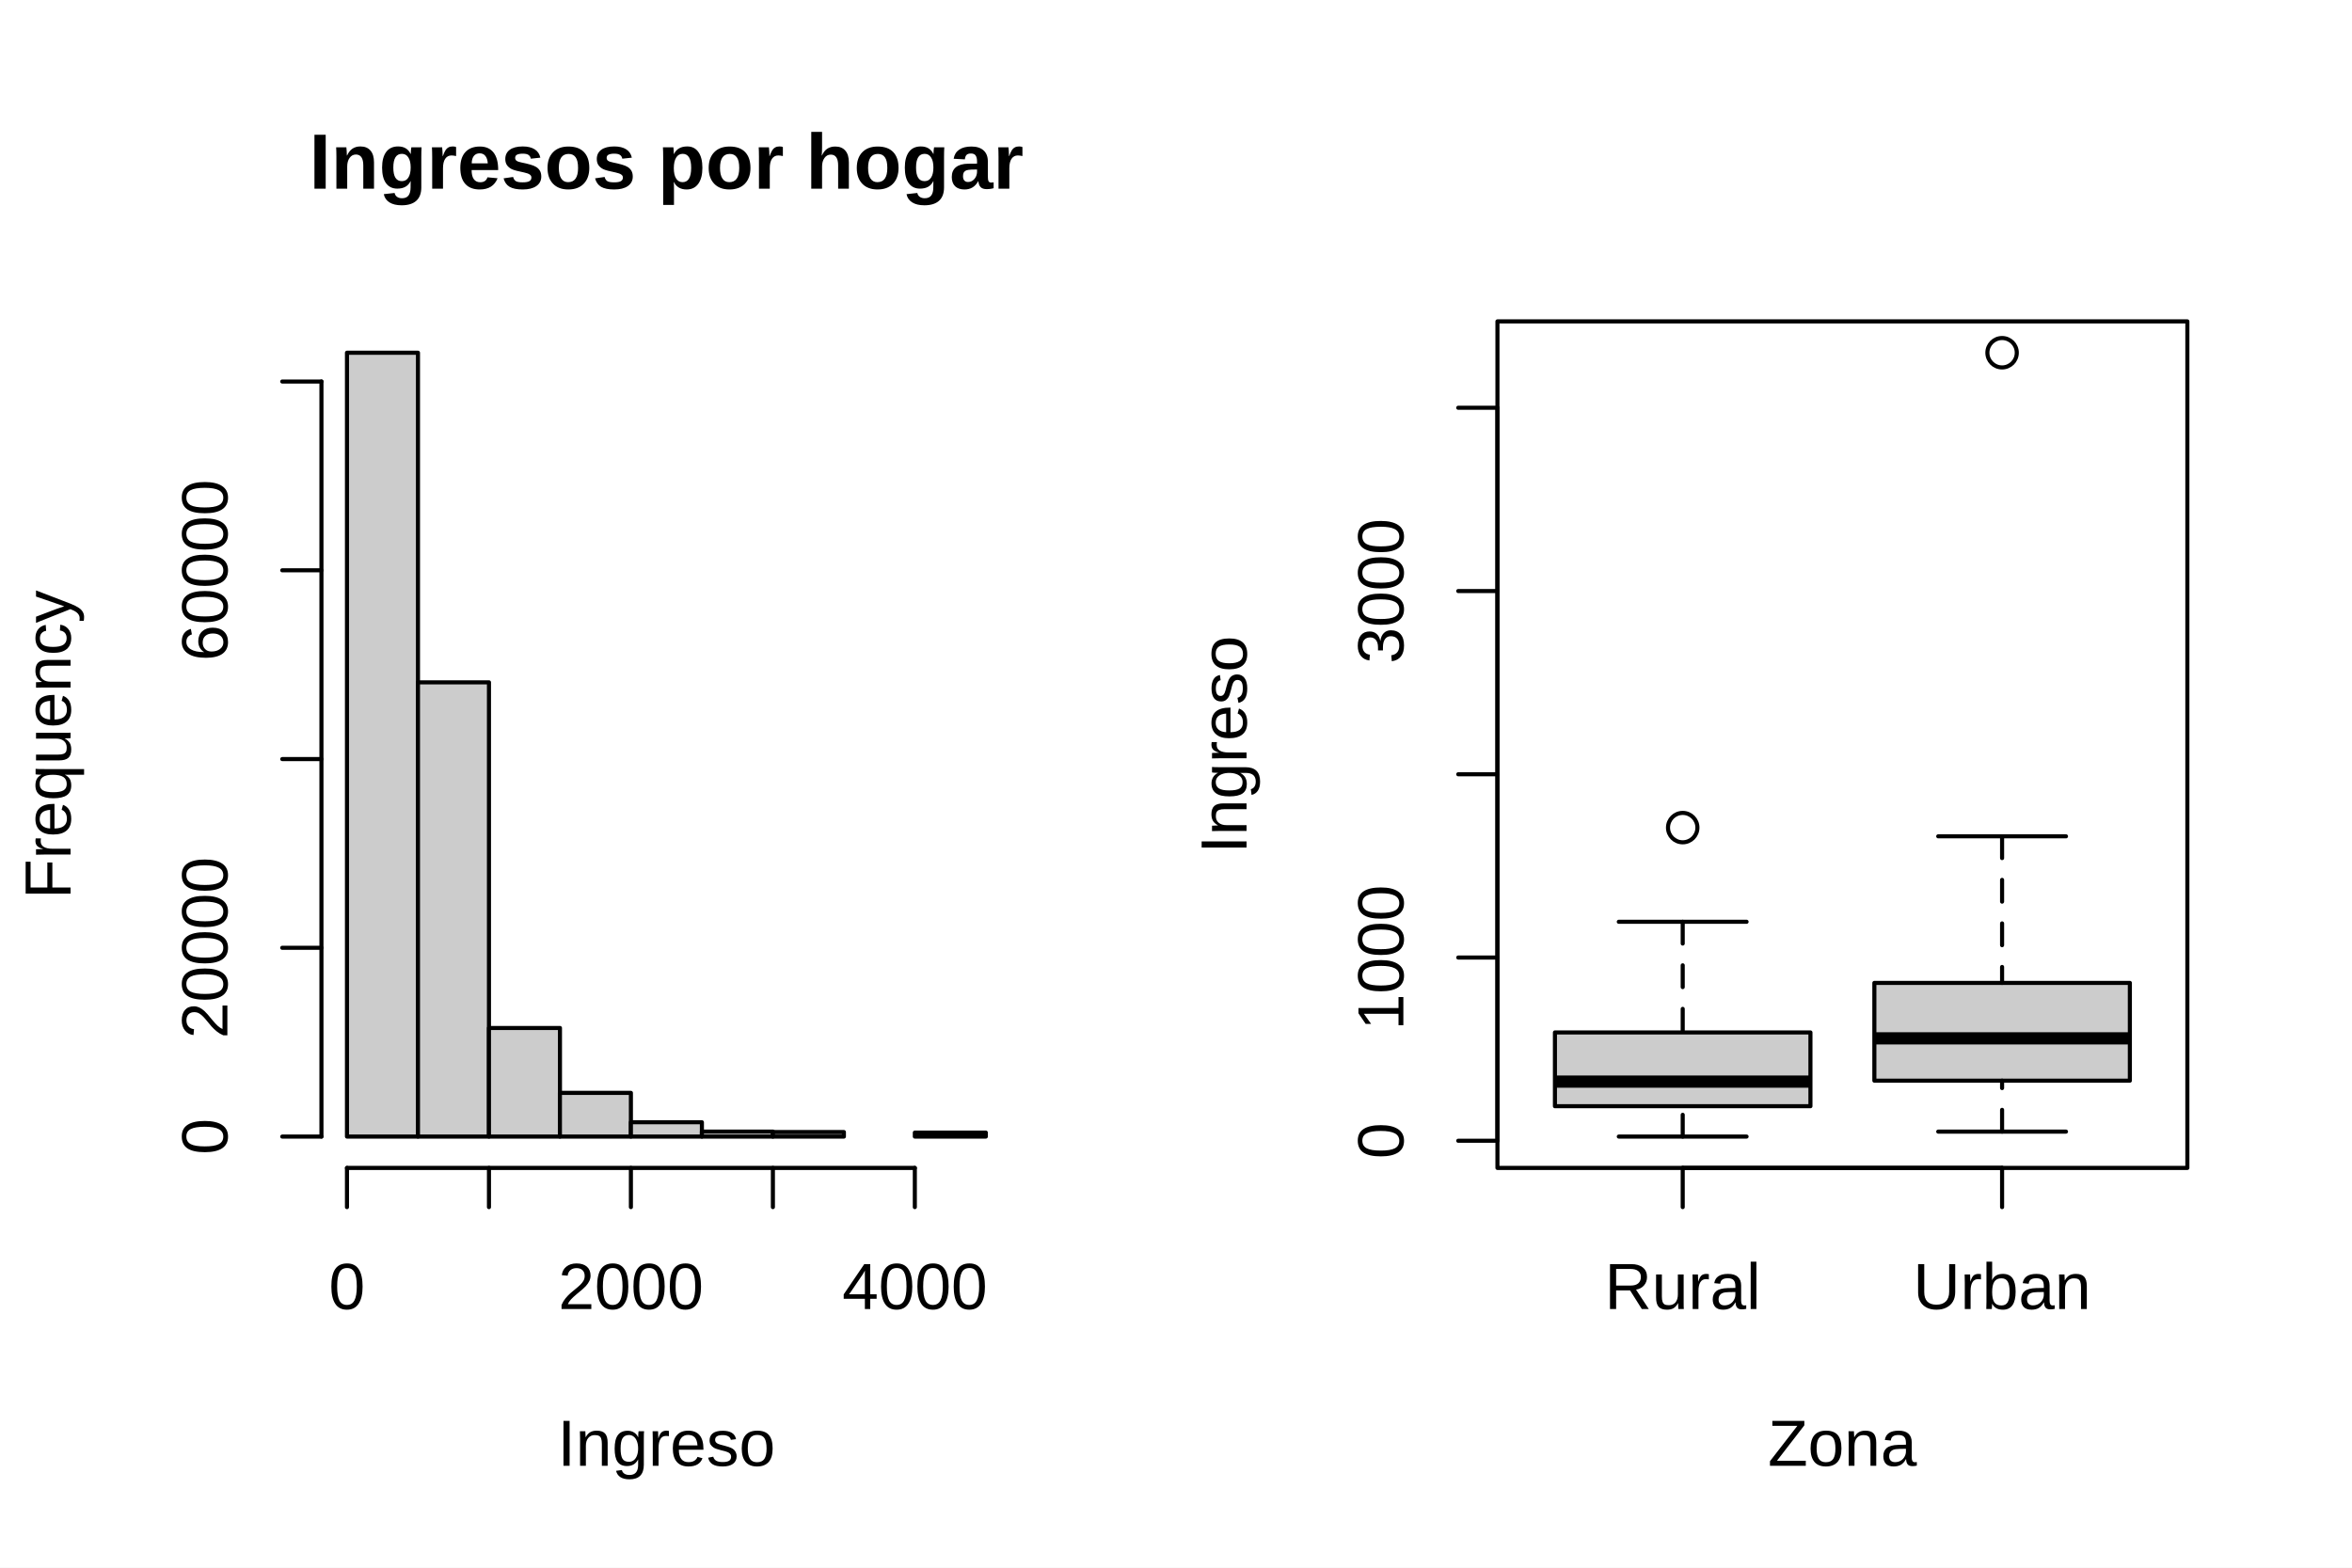
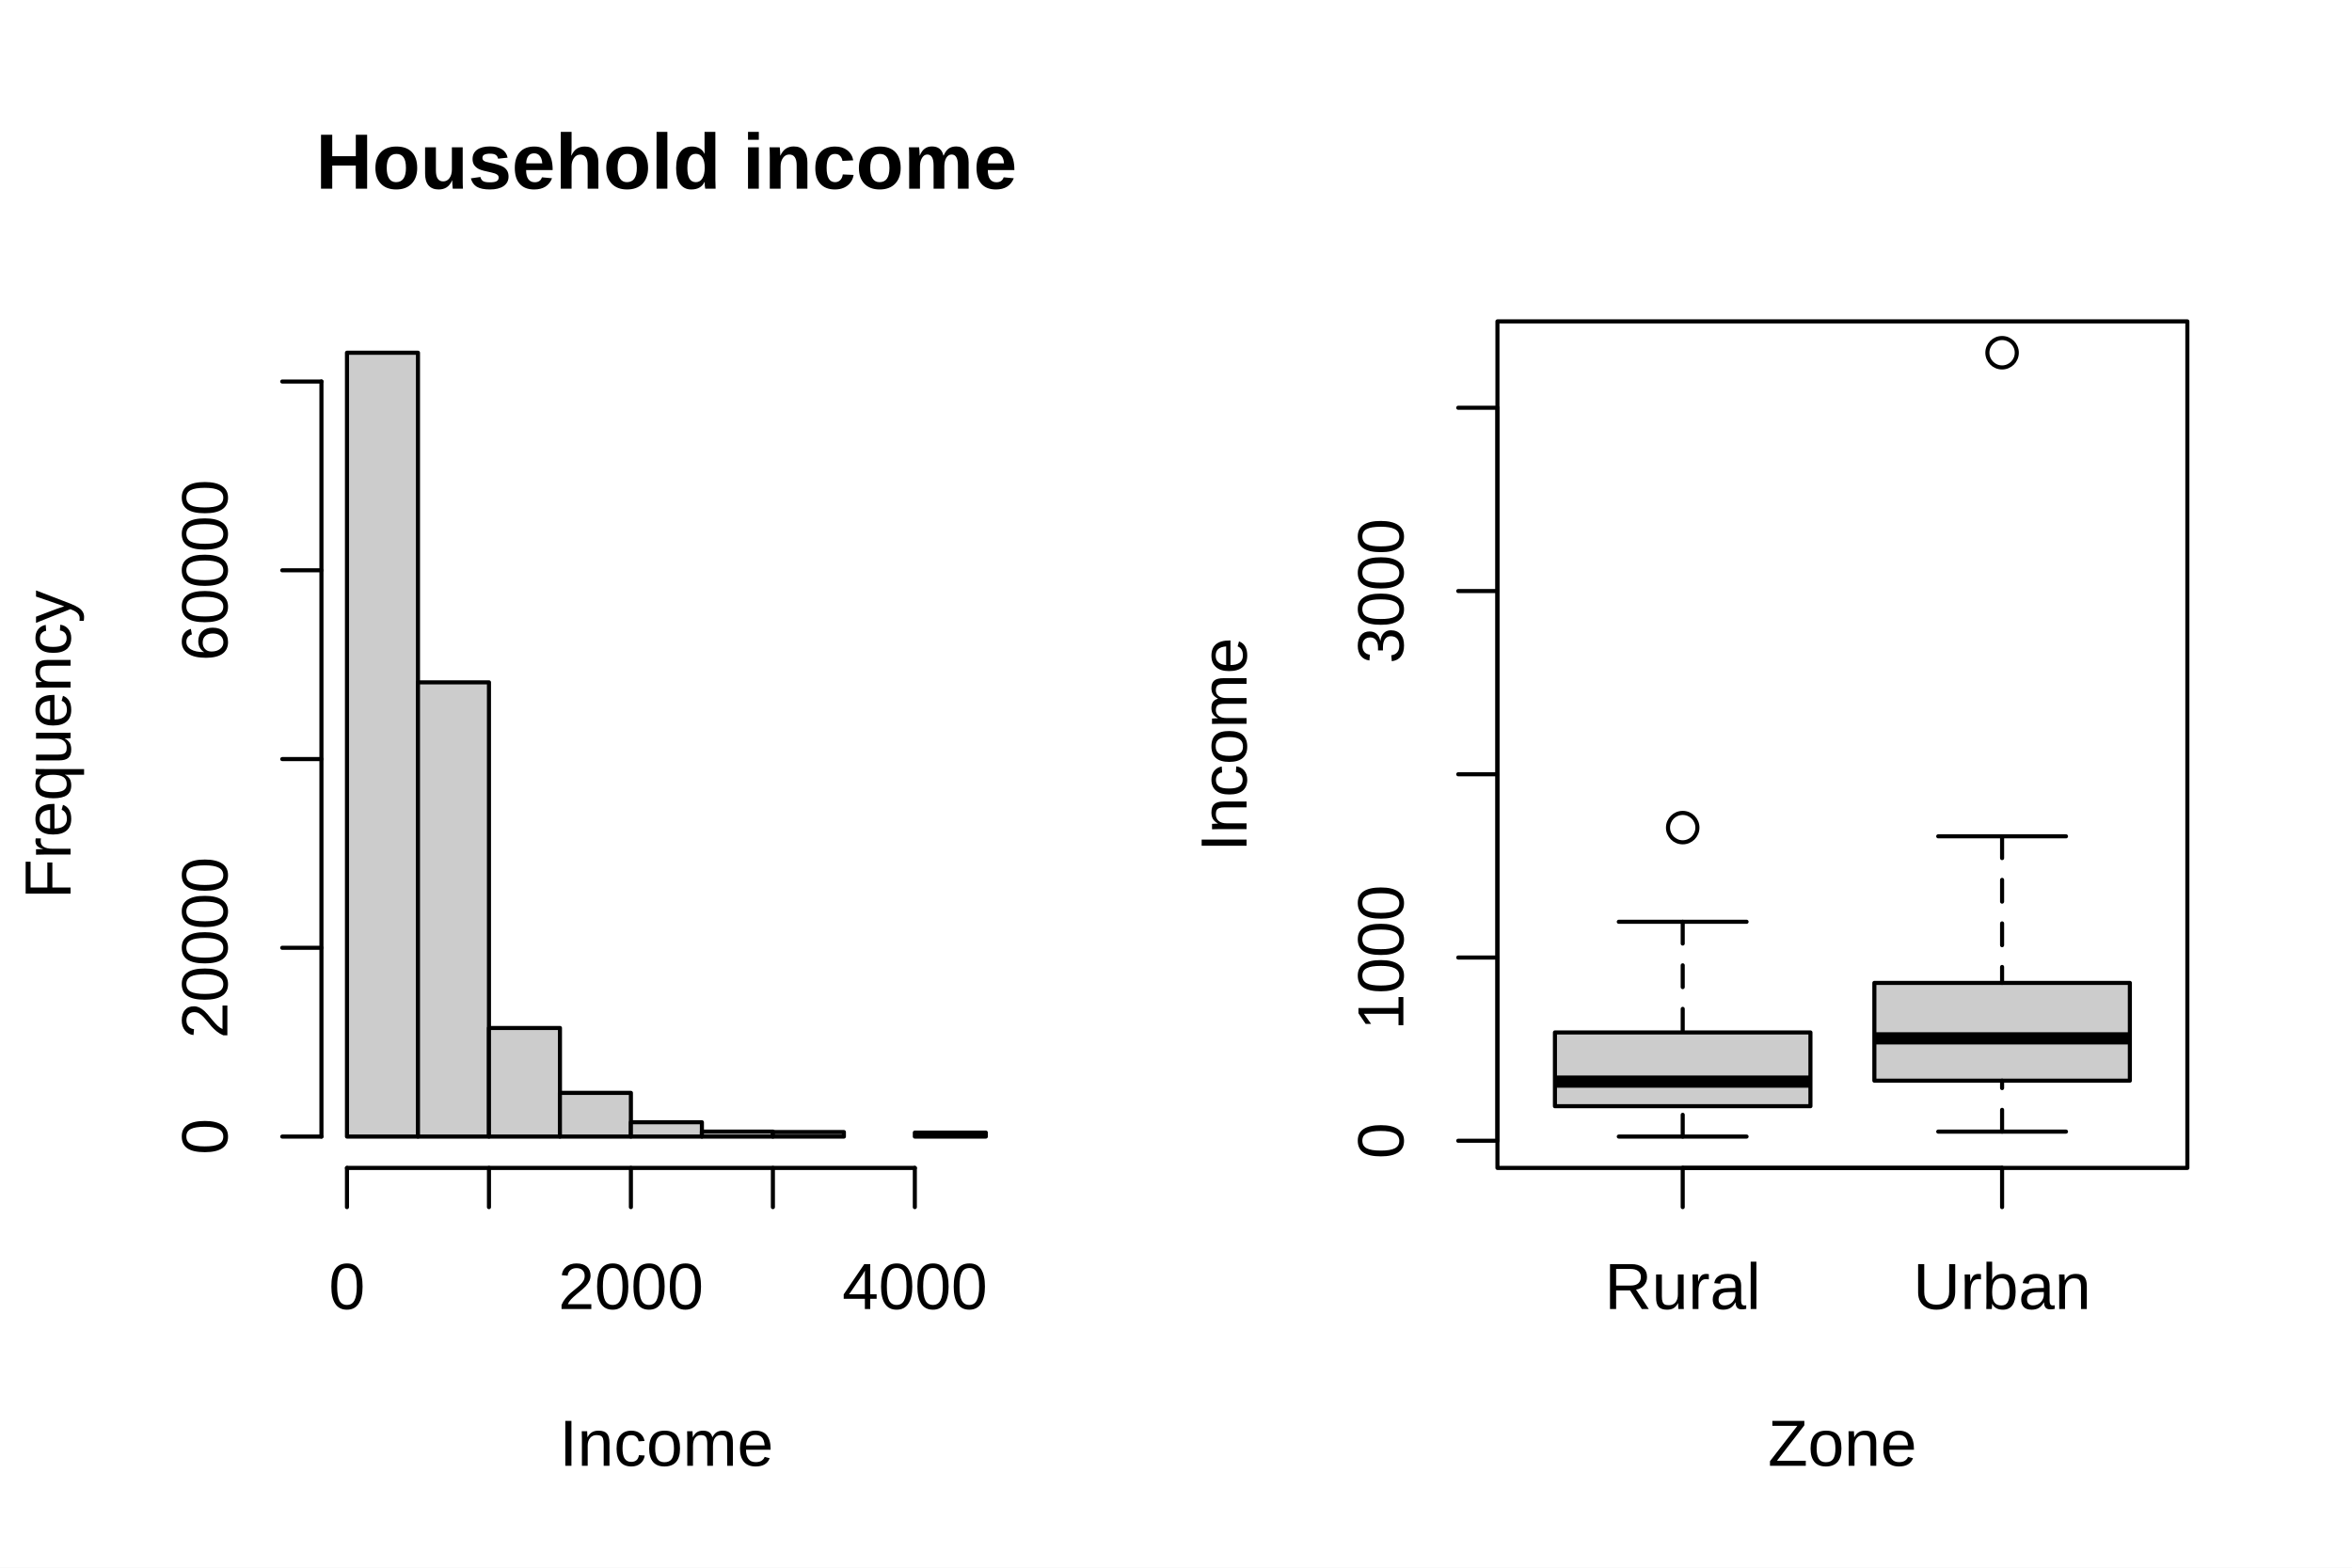
<svg xmlns="http://www.w3.org/2000/svg" width="432.00pt" height="288.00pt" viewBox="0 0 432.00 288.00">
  <g class="svglite">
    <defs>
      <style type="text/css">
    .svglite line, .svglite polyline, .svglite polygon, .svglite path, .svglite rect, .svglite circle {
      fill: none;
      stroke: #000000;
      stroke-linecap: round;
      stroke-linejoin: round;
      stroke-miterlimit: 10.00;
    }
    .svglite text {
      white-space: pre;
    }
    .svglite g.glyphgroup path {
      fill: inherit;
      stroke: none;
    }
  </style>
    </defs>
    <rect width="100%" height="100%" style="stroke: none; fill: #FFFFFF;" />
    <defs>
      <clipPath id="cpMC4wMHw0MzIuMDB8MC4wMHwyODguMDA=">
        <rect x="0.00" y="0.00" width="432.00" height="288.00" />
      </clipPath>
    </defs>
    <g clip-path="url(#cpMC4wMHw0MzIuMDB8MC4wMHwyODguMDA=)">
</g>
    <defs>
      <clipPath id="cpMC4wMHwyMTYuMDB8MC4wMHwyODguMDA=">
        <rect x="0.00" y="0.00" width="216.00" height="288.00" />
      </clipPath>
    </defs>
    <g clip-path="url(#cpMC4wMHwyMTYuMDB8MC4wMHwyODguMDA=)">
-       <text x="122.40" y="34.67" text-anchor="middle" style="font-size: 14.40px; font-weight: bold; font-family: &quot;Arial&quot;;" textLength="131.16px" lengthAdjust="spacingAndGlyphs">Ingresos por hogar</text>
-       <text x="122.40" y="269.28" text-anchor="middle" style="font-size: 12.00px; font-family: &quot;Arial&quot;;" textLength="40.02px" lengthAdjust="spacingAndGlyphs">Ingreso</text>
+       <text x="122.40" y="34.67" text-anchor="middle" style="font-size: 14.40px; font-weight: bold; font-family: &quot;Arial&quot;;" textLength="128.77px" lengthAdjust="spacingAndGlyphs">Household income</text>
+       <text x="122.40" y="269.28" text-anchor="middle" style="font-size: 12.00px; font-family: &quot;Arial&quot;;" textLength="39.34px" lengthAdjust="spacingAndGlyphs">Income</text>
      <text transform="translate(12.96,136.80) rotate(-90)" text-anchor="middle" style="font-size: 12.00px; font-family: &quot;Arial&quot;;" textLength="56.69px" lengthAdjust="spacingAndGlyphs">Frequency</text>
    </g>
    <g clip-path="url(#cpMC4wMHw0MzIuMDB8MC4wMHwyODguMDA=)">
      <line x1="63.73" y1="214.56" x2="168.03" y2="214.56" style="stroke-width: 0.75;" />
      <line x1="63.73" y1="214.56" x2="63.73" y2="221.76" style="stroke-width: 0.75;" />
      <line x1="89.81" y1="214.56" x2="89.81" y2="221.76" style="stroke-width: 0.75;" />
      <line x1="115.88" y1="214.56" x2="115.88" y2="221.76" style="stroke-width: 0.75;" />
      <line x1="141.96" y1="214.56" x2="141.96" y2="221.76" style="stroke-width: 0.75;" />
      <line x1="168.03" y1="214.56" x2="168.03" y2="221.76" style="stroke-width: 0.75;" />
      <text x="63.73" y="240.48" text-anchor="middle" style="font-size: 12.00px; font-family: &quot;Arial&quot;;" textLength="6.67px" lengthAdjust="spacingAndGlyphs">0</text>
      <text x="115.88" y="240.48" text-anchor="middle" style="font-size: 12.00px; font-family: &quot;Arial&quot;;" textLength="26.69px" lengthAdjust="spacingAndGlyphs">2000</text>
      <text x="168.03" y="240.48" text-anchor="middle" style="font-size: 12.00px; font-family: &quot;Arial&quot;;" textLength="26.69px" lengthAdjust="spacingAndGlyphs">4000</text>
      <line x1="59.04" y1="208.80" x2="59.04" y2="70.09" style="stroke-width: 0.75;" />
      <line x1="59.04" y1="208.80" x2="51.84" y2="208.80" style="stroke-width: 0.75;" />
      <line x1="59.04" y1="174.12" x2="51.84" y2="174.12" style="stroke-width: 0.75;" />
      <line x1="59.04" y1="139.45" x2="51.84" y2="139.45" style="stroke-width: 0.75;" />
      <line x1="59.04" y1="104.77" x2="51.84" y2="104.77" style="stroke-width: 0.75;" />
      <line x1="59.04" y1="70.09" x2="51.84" y2="70.09" style="stroke-width: 0.75;" />
      <text transform="translate(41.76,208.80) rotate(-90)" text-anchor="middle" style="font-size: 12.00px; font-family: &quot;Arial&quot;;" textLength="6.67px" lengthAdjust="spacingAndGlyphs">0</text>
      <text transform="translate(41.76,174.12) rotate(-90)" text-anchor="middle" style="font-size: 12.00px; font-family: &quot;Arial&quot;;" textLength="33.36px" lengthAdjust="spacingAndGlyphs">20000</text>
      <text transform="translate(41.76,104.77) rotate(-90)" text-anchor="middle" style="font-size: 12.00px; font-family: &quot;Arial&quot;;" textLength="33.36px" lengthAdjust="spacingAndGlyphs">60000</text>
    </g>
    <defs>
      <clipPath id="cpNTkuMDR8MTg1Ljc2fDU5LjA0fDIxNC41Ng==">
        <rect x="59.04" y="59.04" width="126.72" height="155.52" />
      </clipPath>
    </defs>
    <g clip-path="url(#cpNTkuMDR8MTg1Ljc2fDU5LjA0fDIxNC41Ng==)">
      <rect x="63.73" y="64.80" width="13.04" height="144.00" style="stroke-width: 0.75; fill: #CCCCCC;" />
      <rect x="76.77" y="125.35" width="13.04" height="83.45" style="stroke-width: 0.75; fill: #CCCCCC;" />
      <rect x="89.81" y="188.85" width="13.04" height="19.95" style="stroke-width: 0.75; fill: #CCCCCC;" />
      <rect x="102.84" y="200.77" width="13.04" height="8.03" style="stroke-width: 0.75; fill: #CCCCCC;" />
      <rect x="115.88" y="206.17" width="13.04" height="2.63" style="stroke-width: 0.75; fill: #CCCCCC;" />
      <rect x="128.92" y="207.88" width="13.04" height="0.92" style="stroke-width: 0.75; fill: #CCCCCC;" />
      <rect x="141.96" y="207.97" width="13.04" height="0.83" style="stroke-width: 0.75; fill: #CCCCCC;" />
      <rect x="154.99" y="208.80" width="13.04" height="0.00" style="stroke-width: 0.75; fill: #CCCCCC;" />
      <rect x="168.03" y="208.07" width="13.04" height="0.73" style="stroke-width: 0.75; fill: #CCCCCC;" />
    </g>
    <defs>
      <clipPath id="cpMjc1LjA0fDQwMS43Nnw1OS4wNHwyMTQuNTY=">
        <rect x="275.04" y="59.04" width="126.72" height="155.52" />
      </clipPath>
    </defs>
    <g clip-path="url(#cpMjc1LjA0fDQwMS43Nnw1OS4wNHwyMTQuNTY=)">
      <polygon points="285.60,203.22 332.53,203.22 332.53,189.67 285.60,189.67 " style="stroke-width: 0.75; stroke: none; fill: #CCCCCC;" />
      <line x1="285.60" y1="198.70" x2="332.53" y2="198.70" style="stroke-width: 2.25; stroke-linecap: butt;" />
      <line x1="309.07" y1="208.80" x2="309.07" y2="203.22" style="stroke-width: 0.75; stroke-dasharray: 4.00,4.00;" />
      <line x1="309.07" y1="169.34" x2="309.07" y2="189.67" style="stroke-width: 0.75; stroke-dasharray: 4.00,4.00;" />
      <line x1="297.33" y1="208.80" x2="320.80" y2="208.80" style="stroke-width: 0.75;" />
      <line x1="297.33" y1="169.34" x2="320.80" y2="169.34" style="stroke-width: 0.75;" />
      <polygon points="285.60,203.22 332.53,203.22 332.53,189.67 285.60,189.67 " style="stroke-width: 0.75;" />
      <circle cx="309.07" cy="152.04" r="2.70" style="stroke-width: 0.75;" />
      <polygon points="344.27,198.53 391.20,198.53 391.20,180.57 344.27,180.57 " style="stroke-width: 0.75; stroke: none; fill: #CCCCCC;" />
      <line x1="344.27" y1="190.75" x2="391.20" y2="190.75" style="stroke-width: 2.25; stroke-linecap: butt;" />
      <line x1="367.73" y1="207.89" x2="367.73" y2="198.53" style="stroke-width: 0.75; stroke-dasharray: 4.00,4.00;" />
      <line x1="367.73" y1="153.64" x2="367.73" y2="180.57" style="stroke-width: 0.75; stroke-dasharray: 4.00,4.00;" />
      <line x1="356.00" y1="207.89" x2="379.47" y2="207.89" style="stroke-width: 0.75;" />
      <line x1="356.00" y1="153.64" x2="379.47" y2="153.64" style="stroke-width: 0.75;" />
      <polygon points="344.27,198.53 391.20,198.53 391.20,180.57 344.27,180.57 " style="stroke-width: 0.75;" />
      <circle cx="367.73" cy="64.80" r="2.70" style="stroke-width: 0.75;" />
    </g>
    <g clip-path="url(#cpMC4wMHw0MzIuMDB8MC4wMHwyODguMDA=)">
      <line x1="309.07" y1="214.56" x2="367.73" y2="214.56" style="stroke-width: 0.75;" />
      <line x1="309.07" y1="214.56" x2="309.07" y2="221.76" style="stroke-width: 0.75;" />
      <line x1="367.73" y1="214.56" x2="367.73" y2="221.76" style="stroke-width: 0.75;" />
      <text x="309.07" y="240.48" text-anchor="middle" style="font-size: 12.00px; font-family: &quot;Arial&quot;;" textLength="28.69px" lengthAdjust="spacingAndGlyphs">Rural</text>
      <text x="367.73" y="240.48" text-anchor="middle" style="font-size: 12.00px; font-family: &quot;Arial&quot;;" textLength="32.69px" lengthAdjust="spacingAndGlyphs">Urban</text>
      <line x1="275.04" y1="209.57" x2="275.04" y2="74.91" style="stroke-width: 0.75;" />
      <line x1="275.04" y1="209.57" x2="267.84" y2="209.57" style="stroke-width: 0.75;" />
      <line x1="275.04" y1="175.91" x2="267.84" y2="175.91" style="stroke-width: 0.75;" />
      <line x1="275.04" y1="142.24" x2="267.84" y2="142.24" style="stroke-width: 0.75;" />
      <line x1="275.04" y1="108.58" x2="267.84" y2="108.58" style="stroke-width: 0.75;" />
      <line x1="275.04" y1="74.91" x2="267.84" y2="74.91" style="stroke-width: 0.75;" />
      <text transform="translate(257.76,209.57) rotate(-90)" text-anchor="middle" style="font-size: 12.00px; font-family: &quot;Arial&quot;;" textLength="6.67px" lengthAdjust="spacingAndGlyphs">0</text>
      <text transform="translate(257.76,175.91) rotate(-90)" text-anchor="middle" style="font-size: 12.00px; font-family: &quot;Arial&quot;;" textLength="26.69px" lengthAdjust="spacingAndGlyphs">1000</text>
      <text transform="translate(257.76,108.58) rotate(-90)" text-anchor="middle" style="font-size: 12.00px; font-family: &quot;Arial&quot;;" textLength="26.69px" lengthAdjust="spacingAndGlyphs">3000</text>
    </g>
    <defs>
      <clipPath id="cpMjE2LjAwfDQzMi4wMHwwLjAwfDI4OC4wMA==">
        <rect x="216.00" y="0.00" width="216.00" height="288.00" />
      </clipPath>
    </defs>
    <g clip-path="url(#cpMjE2LjAwfDQzMi4wMHwwLjAwfDI4OC4wMA==)">
-       <text x="338.40" y="269.28" text-anchor="middle" style="font-size: 12.00px; font-family: &quot;Arial&quot;;" textLength="27.34px" lengthAdjust="spacingAndGlyphs">Zona</text>
-       <text transform="translate(228.96,136.80) rotate(-90)" text-anchor="middle" style="font-size: 12.00px; font-family: &quot;Arial&quot;;" textLength="40.02px" lengthAdjust="spacingAndGlyphs">Ingreso</text>
+       <text x="338.40" y="269.28" text-anchor="middle" style="font-size: 12.00px; font-family: &quot;Arial&quot;;" textLength="27.34px" lengthAdjust="spacingAndGlyphs">Zone</text>
+       <text transform="translate(228.96,136.80) rotate(-90)" text-anchor="middle" style="font-size: 12.00px; font-family: &quot;Arial&quot;;" textLength="39.34px" lengthAdjust="spacingAndGlyphs">Income</text>
    </g>
    <g clip-path="url(#cpMC4wMHw0MzIuMDB8MC4wMHwyODguMDA=)">
      <polygon points="275.04,214.56 401.76,214.56 401.76,59.04 275.04,59.04 " style="stroke-width: 0.75;" />
    </g>
  </g>
</svg>
